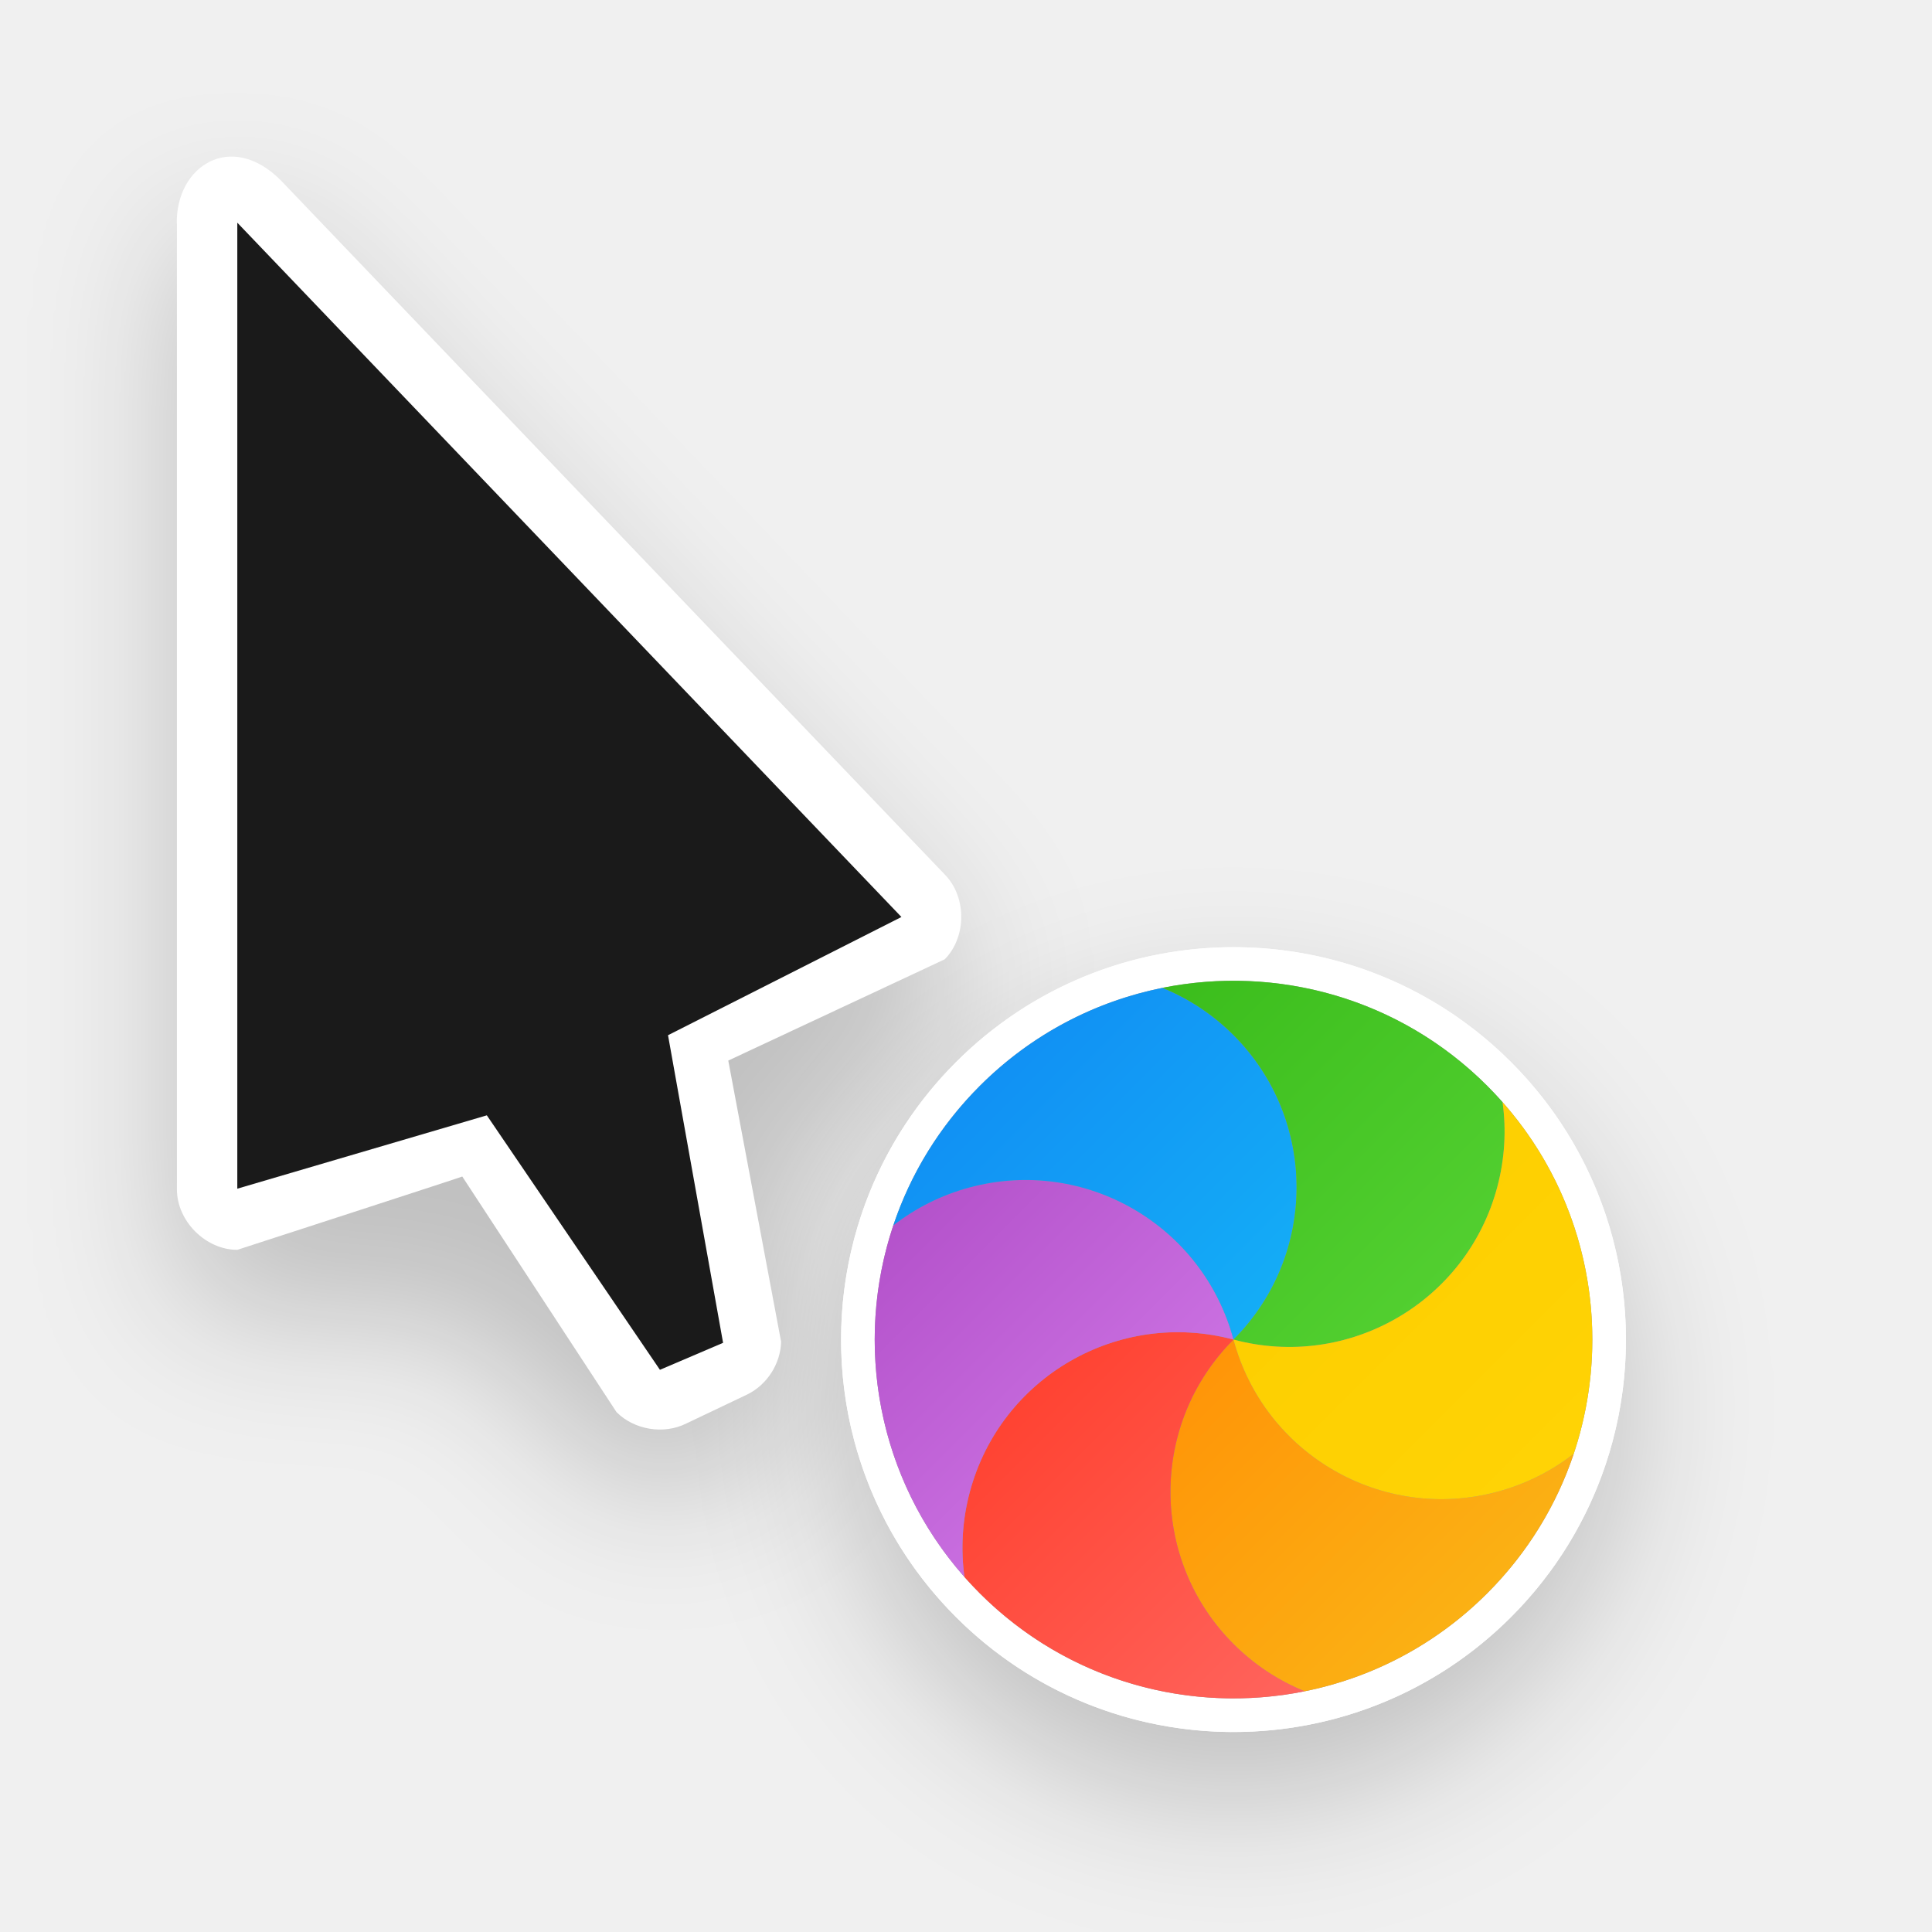
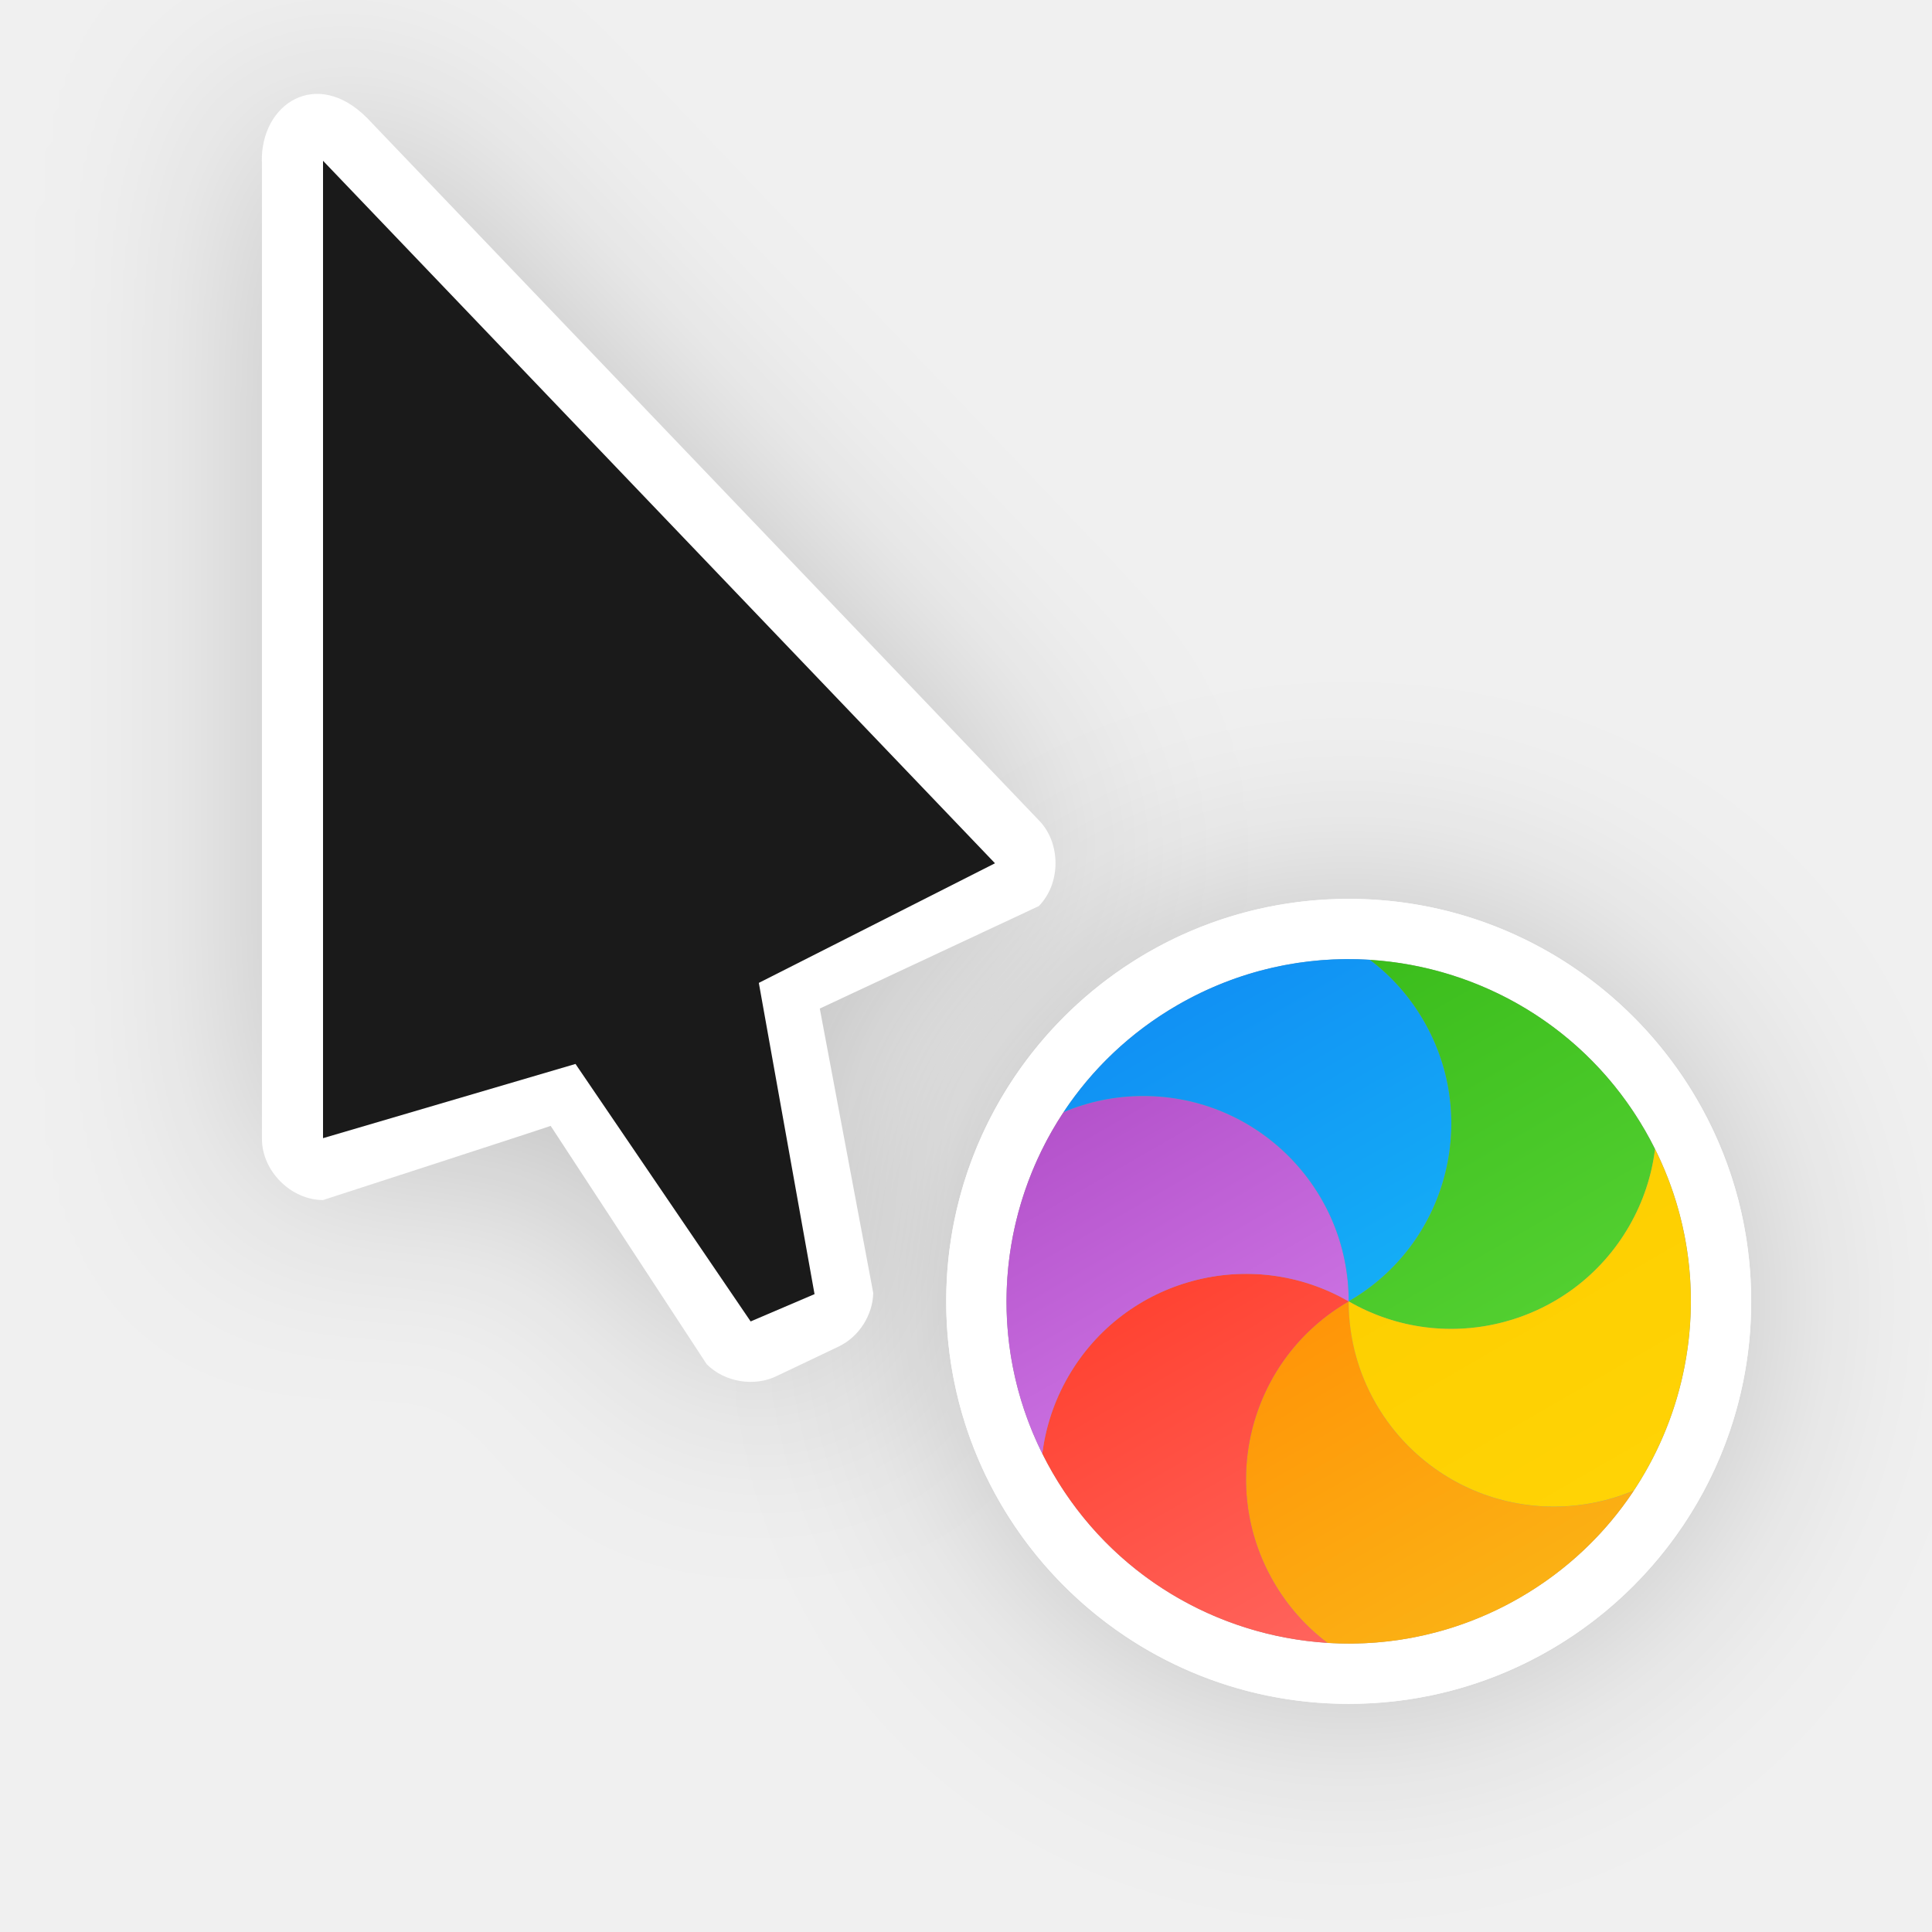
- <svg xmlns="http://www.w3.org/2000/svg" height="32" viewBox="0 0 32 32" width="32">
-   <linearGradient id="a" gradientTransform="matrix(1.028313 0 0 .9836115 343.323 796.7172)" gradientUnits="userSpaceOnUse" x1="17.871" x2="17.871" y1="7.669" y2="17.893">
-     <stop offset="0" stop-color="#fbb114" />
-     <stop offset="1" stop-color="#ff9508" />
+ <svg xmlns="http://www.w3.org/2000/svg" height="24" viewBox="0 0 24 24" width="24" version="1.1" id="svg82">
+   <defs id="defs86">
+     <filter style="color-interpolation-filters:sRGB" id="filter1719" x="-0.328" width="1.656" y="-0.202" height="1.404">
+       <feGaussianBlur stdDeviation="1.347" id="feGaussianBlur1721" />
+     </filter>
+     <filter style="color-interpolation-filters:sRGB" id="filter1723" x="-0.323" width="1.647" y="-0.323" height="1.647">
+       <feGaussianBlur stdDeviation="2.965" id="feGaussianBlur1725" />
+     </filter>
+   </defs>
+   <linearGradient id="a" gradientTransform="matrix(0.4579123,0,0,0.4380064,8.607332,9.250079)" gradientUnits="userSpaceOnUse" x1="17.871" x2="17.871" y1="7.669" y2="17.893">
+     <stop offset="0" stop-color="#fbb114" id="stop2" />
+     <stop offset="1" stop-color="#ff9508" id="stop4" />
  </linearGradient>
-   <linearGradient id="b" gradientTransform="matrix(.944652 0 0 1.070723 343.323 796.7172)" gradientUnits="userSpaceOnUse" x1="23.954" x2="23.954" y1="8.61" y2="19.256">
-     <stop offset="0" stop-color="#ff645d" />
-     <stop offset="1" stop-color="#ff4332" />
+   <linearGradient id="b" gradientTransform="matrix(0.4206575,0,0,0.4767976,8.607332,9.250079)" gradientUnits="userSpaceOnUse" x1="23.954" x2="23.954" y1="8.61" y2="19.256">
+     <stop offset="0" stop-color="#ff645d" id="stop7" />
+     <stop offset="1" stop-color="#ff4332" id="stop9" />
  </linearGradient>
-   <linearGradient id="c" gradientTransform="matrix(1.103708 0 0 .9164209 343.323 796.7172)" gradientUnits="userSpaceOnUse" x1="20.127" x2="20.127" y1="19.205" y2="29.033">
-     <stop offset="0" stop-color="#ca70e1" />
-     <stop offset="1" stop-color="#b452cb" />
+   <linearGradient id="c" gradientTransform="matrix(0.4914857,0,0,0.4080861,8.607332,9.250079)" gradientUnits="userSpaceOnUse" x1="20.127" x2="20.127" y1="19.205" y2="29.033">
+     <stop offset="0" stop-color="#ca70e1" id="stop12" />
+     <stop offset="1" stop-color="#b452cb" id="stop14" />
  </linearGradient>
-   <linearGradient id="d" gradientTransform="matrix(1.028313 0 0 .9836116 343.323 796.7172)" gradientUnits="userSpaceOnUse" x1="16.36" x2="16.36" y1="17.893" y2="28.118">
-     <stop offset="0" stop-color="#14adf6" />
-     <stop offset="1" stop-color="#1191f4" />
+   <linearGradient id="d" gradientTransform="matrix(0.4579123,0,0,0.4380064,8.607332,9.250079)" gradientUnits="userSpaceOnUse" x1="16.36" x2="16.36" y1="17.893" y2="28.118">
+     <stop offset="0" stop-color="#14adf6" id="stop17" />
+     <stop offset="1" stop-color="#1191f4" id="stop19" />
  </linearGradient>
-   <linearGradient id="e" gradientTransform="matrix(.944652 0 0 1.070723 343.323 796.7172)" gradientUnits="userSpaceOnUse" x1="13.308" x2="13.308" y1="13.619" y2="24.265">
-     <stop offset="0" stop-color="#52cf30" />
-     <stop offset="1" stop-color="#3bbd1c" />
+   <linearGradient id="e" gradientTransform="matrix(0.4206575,0,0,0.4767976,8.607332,9.250079)" gradientUnits="userSpaceOnUse" x1="13.308" x2="13.308" y1="13.619" y2="24.265">
+     <stop offset="0" stop-color="#52cf30" id="stop22" />
+     <stop offset="1" stop-color="#3bbd1c" id="stop24" />
  </linearGradient>
-   <linearGradient id="f" gradientTransform="matrix(1.103708 0 0 .9164209 343.323 796.7172)" gradientUnits="userSpaceOnUse" x1="11.766" x2="11.766" y1="9.377" y2="19.205">
-     <stop offset="0" stop-color="#ffd305" />
-     <stop offset="1" stop-color="#fdcf01" />
+   <linearGradient id="f" gradientTransform="matrix(0.4914857,0,0,0.4080861,8.607332,9.250079)" gradientUnits="userSpaceOnUse" x1="11.766" x2="11.766" y1="9.377" y2="19.205">
+     <stop offset="0" stop-color="#ffd305" id="stop27" />
+     <stop offset="1" stop-color="#fdcf01" id="stop29" />
  </linearGradient>
-   <filter id="g" color-interpolation-filters="sRGB" height="1.272" width="1.441" x="-.22" y="-.136">
-     <feGaussianBlur stdDeviation="1.192" />
+   <filter id="g" height="1.272" width="1.441" x="-0.22" y="-0.136" style="color-interpolation-filters:sRGB">
+     <feGaussianBlur stdDeviation="1.192" id="feGaussianBlur32" />
  </filter>
-   <filter id="h" color-interpolation-filters="sRGB" height="1.444" width="1.444" x="-.222" y="-.222">
-     <feGaussianBlur stdDeviation="1.202" />
+   <filter id="h" height="1.444" width="1.444" x="-0.222" y="-0.222" style="color-interpolation-filters:sRGB">
+     <feGaussianBlur stdDeviation="1.202" id="feGaussianBlur35" />
  </filter>
-   <g transform="translate(0 -1020.362)">
-     <path d="m20.431 1037.164c-3.59 0-6.5 2.91-6.5 6.5 0 3.59 2.91 6.5 6.5 6.5s6.5-2.91 6.5-6.5c0-3.59-2.91-6.5-6.5-6.5z" filter="url(#h)" opacity=".2" />
-     <path d="m3.743 1024.071c-.467.055-.823.498-.812 1.094v16c0.0.524.476 1 1 1h3.594l2.687 2.688c.295.295.783.375 1.156.188l1-.5c.328-.159.554-.51.562-.875v-3.594l2.719-2.719c.365-.37.365-1.036 0-1.406l-11-11.5c-.307-.307-.626-.408-.906-.375z" filter="url(#g)" opacity=".2" />
-     <g transform="translate(-160.2785 260.9164)">
-       <path d="m163.209 763.147v16c0.0.524.476 1 1 1 0 0 3.883-1.259 3.726-1.215l2.555 3.903c.295.295.783.375 1.156.188l1.008-.48c.328-.159.554-.51.562-.875l-.875-4.656 3.585-1.677c.365-.37.365-1.037 0-1.406l-11-11.5c-.82-.82-1.736-.235-1.719.719z" fill="#fff" />
-       <path d="m164.209 779.134v-16l11 11.5-3.866 1.958.912 5.095-1.046.447-2.867-4.215z" fill="#1a1a1a" />
-     </g>
-     <g fill-rule="evenodd" transform="matrix(-.4178554 .4178553 -.4178161 -.4178161 511.4794 1231.971)">
-       <g fill="#fff">
-         <circle cx="360.923" cy="814.317" r="11" />
-         <path d="m367.005 805.15c.333.789.518 1.656.518 2.567 0 3.645-2.955 6.6-6.6 6.6 1.823-3.157.741-7.193-2.416-9.016-.789-.456-1.633-.73-2.484-.835 1.475-.735 3.139-1.149 4.9-1.149 2.249 0 4.34.675 6.082 1.833z" />
-         <path d="m371.902 815.002c-.516.683-1.175 1.276-1.963 1.731-3.157 1.823-7.193.741-9.016-2.416 3.645 0 6.6-2.955 6.6-6.6 0-.91-.184-1.778-.518-2.567 2.964 1.971 4.918 5.341 4.918 9.167 0 .23-.007.459-.021.685z" />
-         <path d="m365.823 824.168c-.851-.106-1.695-.38-2.484-.835-3.157-1.823-4.238-5.859-2.416-9.016 1.823 3.157 5.859 4.238 9.016 2.416.788-.455 1.447-1.048 1.963-1.731-.247 4.022-2.656 7.46-6.079 9.166z" />
-         <path d="m354.841 823.484c-.333-.789-.518-1.656-.518-2.567 0-3.645 2.955-6.6 6.6-6.6-1.823 3.157-.741 7.193 2.416 9.016.789.456 1.633.73 2.484.835-1.475.735-3.139 1.149-4.9 1.149-2.249 0-4.34-.675-6.082-1.833z" />
-         <path d="m349.944 813.632c.516-.683 1.175-1.276 1.963-1.731 3.157-1.823 7.193-.741 9.016 2.416-3.645 0-6.6 2.955-6.6 6.6 0 .91.184 1.778.518 2.567-2.964-1.971-4.918-5.341-4.918-9.167 0-.23.007-.459.021-.685z" />
-         <path d="m356.023 804.466c.851.106 1.695.38 2.484.835 3.157 1.823 4.238 5.859 2.416 9.016-1.823-3.157-5.859-4.238-9.016-2.416-.788.455-1.447 1.048-1.963 1.731.247-4.022 2.656-7.46 6.079-9.166z" />
-       </g>
-       <circle cx="360.923" cy="814.317" fill="#959595" r="10.057" />
-       <path d="m366.484 805.936c.305.721.473 1.514.473 2.347 0 3.333-2.702 6.034-6.034 6.034 1.666-2.886.677-6.577-2.209-8.243-.722-.417-1.493-.667-2.271-.764 1.349-.672 2.87-1.05 4.48-1.05 2.056 0 3.968.617 5.561 1.676z" fill="url(#a)" />
-       <path d="m370.961 814.944c-.472.624-1.074 1.166-1.795 1.582-2.886 1.666-6.577.677-8.243-2.209 3.333 0 6.034-2.702 6.034-6.034 0-.832-.169-1.625-.473-2.347 2.71 1.802 4.496 4.883 4.496 8.381 0 .21-.007.419-.019.626z" fill="url(#b)" />
-       <path d="m365.403 823.324c-.778-.097-1.55-.347-2.271-.764-2.886-1.666-3.875-5.357-2.209-8.243 1.666 2.886 5.357 3.875 8.243 2.209.72-.416 1.323-.958 1.795-1.582-.226 3.678-2.428 6.821-5.558 8.38z" fill="url(#c)" />
-       <path d="m355.362 822.698c-.305-.721-.473-1.514-.473-2.347 0-3.333 2.702-6.034 6.034-6.034-1.666 2.886-.677 6.577 2.209 8.243.722.417 1.493.667 2.271.764-1.349.672-2.87 1.05-4.48 1.05-2.056 0-3.968-.617-5.561-1.676z" fill="url(#d)" />
-       <path d="m350.885 813.691c.472-.624 1.074-1.166 1.795-1.582 2.886-1.666 6.577-.677 8.243 2.209-3.333 0-6.034 2.702-6.034 6.034 0 .832.169 1.625.473 2.347-2.71-1.802-4.496-4.883-4.496-8.381 0-.21.007-.419.019-.626z" fill="url(#e)" />
-       <path d="m356.443 805.31c.778.097 1.55.347 2.271.764 2.886 1.666 3.875 5.357 2.209 8.243-1.666-2.886-5.357-3.875-8.243-2.209-.72.416-1.323.958-1.795 1.582.226-3.678 2.428-6.821 5.558-8.38z" fill="url(#f)" />
+   <path style="opacity:0.2;fill:#000000;fill-opacity:1;stroke-width:0.759;filter:url(#filter1719)" id="path1677" d="M 3.254,2.007 V 14.149 c 3.8e-5,0.397 0.362,0.759 0.759,0.759 0,0 2.946,-0.956 2.828,-0.922 l 1.939,2.962 c 0.224,0.224 0.594,0.284 0.877,0.142 l 0.765,-0.364 c 0.249,-0.121 0.42,-0.387 0.427,-0.664 l -0.664,-3.533 2.721,-1.272 c 0.277,-0.281 0.277,-0.787 0,-1.067 L 4.558,1.462 C 3.936,0.84 3.241,1.284 3.254,2.007 Z" />
+   <g transform="matrix(0.4545453,0,0,0.4545453,-147.3018,-353.978)" style="opacity:0.2;fill:#000000;fill-opacity:1;fill-rule:evenodd;filter:url(#filter1723)" id="g1697">
+     <circle id="circle1683" r="11" cy="814.317" cx="360.923" style="fill:#000000;fill-opacity:1" />
+     <path id="path1685" d="m 367.005,805.15 c 0.333,0.789 0.518,1.656 0.518,2.567 0,3.645 -2.955,6.6 -6.6,6.6 1.823,-3.157 0.741,-7.193 -2.416,-9.016 -0.789,-0.456 -1.633,-0.73 -2.484,-0.835 1.475,-0.735 3.139,-1.149 4.9,-1.149 2.249,0 4.34,0.675 6.082,1.833 z" style="fill:#000000;fill-opacity:1" />
+     <path id="path1687" d="m 371.902,815.002 c -0.516,0.683 -1.175,1.276 -1.963,1.731 -3.157,1.823 -7.193,0.741 -9.016,-2.416 3.645,0 6.6,-2.955 6.6,-6.6 0,-0.91 -0.184,-1.778 -0.518,-2.567 2.964,1.971 4.918,5.341 4.918,9.167 0,0.23 -0.007,0.459 -0.021,0.685 z" style="fill:#000000;fill-opacity:1" />
+     <path id="path1689" d="m 365.823,824.168 c -0.851,-0.106 -1.695,-0.38 -2.484,-0.835 -3.157,-1.823 -4.238,-5.859 -2.416,-9.016 1.823,3.157 5.859,4.238 9.016,2.416 0.788,-0.455 1.447,-1.048 1.963,-1.731 -0.247,4.022 -2.656,7.46 -6.079,9.166 z" style="fill:#000000;fill-opacity:1" />
+     <path id="path1691" d="m 354.841,823.484 c -0.333,-0.789 -0.518,-1.656 -0.518,-2.567 0,-3.645 2.955,-6.6 6.6,-6.6 -1.823,3.157 -0.741,7.193 2.416,9.016 0.789,0.456 1.633,0.73 2.484,0.835 -1.475,0.735 -3.139,1.149 -4.9,1.149 -2.249,0 -4.34,-0.675 -6.082,-1.833 z" style="fill:#000000;fill-opacity:1" />
+     <path id="path1693" d="m 349.944,813.632 c 0.516,-0.683 1.175,-1.276 1.963,-1.731 3.157,-1.823 7.193,-0.741 9.016,2.416 -3.645,0 -6.6,2.955 -6.6,6.6 0,0.91 0.184,1.778 0.518,2.567 -2.964,-1.971 -4.918,-5.341 -4.918,-9.167 0,-0.23 0.007,-0.459 0.021,-0.685 z" style="fill:#000000;fill-opacity:1" />
+     <path id="path1695" d="m 356.023,804.466 c 0.851,0.106 1.695,0.38 2.484,0.835 3.157,1.823 4.238,5.859 2.416,9.016 -1.823,-3.157 -5.859,-4.238 -9.016,-2.416 -0.788,0.455 -1.447,1.048 -1.963,1.731 0.247,-4.022 2.656,-7.46 6.079,-9.166 z" style="fill:#000000;fill-opacity:1" />
+   </g>
+   <g id="g46" transform="matrix(0.7588509,0,0,0.7588509,-120.5974,-577.1077)">
+     <path style="fill:#ffffff" id="path42" d="m 163.209,763.147 v 16 c 5e-5,0.524 0.476,1 1,1 0,0 3.883,-1.259 3.726,-1.215 l 2.555,3.903 c 0.295,0.295 0.783,0.375 1.156,0.188 l 1.008,-0.48 c 0.328,-0.159 0.554,-0.51 0.562,-0.875 l -0.875,-4.656 3.585,-1.677 c 0.365,-0.37 0.365,-1.037 0,-1.406 l -11,-11.5 c -0.82,-0.82 -1.736,-0.235 -1.719,0.719 z" />
+     <path style="fill:#1a1a1a" id="path44" d="m 164.209,779.134 v -16 l 11,11.5 -3.866,1.958 0.912,5.095 -1.046,0.447 -2.867,-4.215 z" />
+   </g>
+   <g id="g62" style="fill:#ffffff;fill-rule:evenodd" transform="matrix(0.4545453,0,0,0.4545453,-147.3018,-353.978)">
+     <circle cx="360.923" cy="814.317" r="11" id="circle48" />
+     <path d="m 367.005,805.15 c 0.333,0.789 0.518,1.656 0.518,2.567 0,3.645 -2.955,6.6 -6.6,6.6 1.823,-3.157 0.741,-7.193 -2.416,-9.016 -0.789,-0.456 -1.633,-0.73 -2.484,-0.835 1.475,-0.735 3.139,-1.149 4.9,-1.149 2.249,0 4.34,0.675 6.082,1.833 z" id="path50" />
+     <path d="m 371.902,815.002 c -0.516,0.683 -1.175,1.276 -1.963,1.731 -3.157,1.823 -7.193,0.741 -9.016,-2.416 3.645,0 6.6,-2.955 6.6,-6.6 0,-0.91 -0.184,-1.778 -0.518,-2.567 2.964,1.971 4.918,5.341 4.918,9.167 0,0.23 -0.007,0.459 -0.021,0.685 z" id="path52" />
+     <path d="m 365.823,824.168 c -0.851,-0.106 -1.695,-0.38 -2.484,-0.835 -3.157,-1.823 -4.238,-5.859 -2.416,-9.016 1.823,3.157 5.859,4.238 9.016,2.416 0.788,-0.455 1.447,-1.048 1.963,-1.731 -0.247,4.022 -2.656,7.46 -6.079,9.166 z" id="path54" />
+     <path d="m 354.841,823.484 c -0.333,-0.789 -0.518,-1.656 -0.518,-2.567 0,-3.645 2.955,-6.6 6.6,-6.6 -1.823,3.157 -0.741,7.193 2.416,9.016 0.789,0.456 1.633,0.73 2.484,0.835 -1.475,0.735 -3.139,1.149 -4.9,1.149 -2.249,0 -4.34,-0.675 -6.082,-1.833 z" id="path56" />
+     <path d="m 349.944,813.632 c 0.516,-0.683 1.175,-1.276 1.963,-1.731 3.157,-1.823 7.193,-0.741 9.016,2.416 -3.645,0 -6.6,2.955 -6.6,6.6 0,0.91 0.184,1.778 0.518,2.567 -2.964,-1.971 -4.918,-5.341 -4.918,-9.167 0,-0.23 0.007,-0.459 0.021,-0.685 z" id="path58" />
+     <path d="m 356.023,804.466 c 0.851,0.106 1.695,0.38 2.484,0.835 3.157,1.823 4.238,5.859 2.416,9.016 -1.823,-3.157 -5.859,-4.238 -9.016,-2.416 -0.788,0.455 -1.447,1.048 -1.963,1.731 0.247,-4.022 2.656,-7.46 6.079,-9.166 z" id="path60" />
+   </g>
+   <g id="g1646" transform="rotate(150,16.63916,16.81302)">
+     <circle style="fill:#959595;fill-rule:evenodd;stroke-width:0.423" id="circle64" r="4.25" cy="17.316" cx="16.216" />
+     <g transform="matrix(0.9489808,0,0,0.9489808,0.6105051,1.100282)" id="g1636">
+       <path d="m 18.921,13.355 c 0.136,0.321 0.211,0.674 0.211,1.045 0,1.484 -1.203,2.687 -2.687,2.687 0.742,-1.285 0.302,-2.929 -0.984,-3.671 -0.321,-0.185 -0.665,-0.297 -1.011,-0.34 0.601,-0.299 1.278,-0.468 1.995,-0.468 0.916,0 1.767,0.275 2.476,0.746 z" id="path66" style="fill:url(#a);fill-rule:evenodd;stroke-width:0.445" />
+       <path d="m 20.915,17.366 c -0.21,0.278 -0.478,0.519 -0.799,0.705 -1.285,0.742 -2.929,0.302 -3.671,-0.984 1.484,0 2.687,-1.203 2.687,-2.687 0,-0.371 -0.075,-0.724 -0.211,-1.045 1.207,0.802 2.002,2.174 2.002,3.732 0,0.094 -0.003,0.187 -0.009,0.279 z" id="path68" style="fill:url(#b);fill-rule:evenodd;stroke-width:0.445" />
+       <path d="m 18.44,21.098 c -0.346,-0.043 -0.69,-0.155 -1.011,-0.34 -1.285,-0.742 -1.726,-2.385 -0.984,-3.671 0.742,1.285 2.385,1.726 3.671,0.984 0.321,-0.185 0.589,-0.427 0.799,-0.705 -0.101,1.638 -1.081,3.037 -2.475,3.732 z" id="path70" style="fill:url(#c);fill-rule:evenodd;stroke-width:0.445" />
+       <path d="m 13.968,20.82 c -0.136,-0.321 -0.211,-0.674 -0.211,-1.045 0,-1.484 1.203,-2.687 2.687,-2.687 -0.742,1.285 -0.302,2.929 0.984,3.671 0.321,0.186 0.665,0.297 1.011,0.34 -0.601,0.299 -1.278,0.468 -1.995,0.468 -0.916,0 -1.767,-0.275 -2.476,-0.746 z" id="path72" style="fill:url(#d);fill-rule:evenodd;stroke-width:0.445" />
+       <path d="m 11.975,16.809 c 0.21,-0.278 0.478,-0.519 0.799,-0.705 1.285,-0.742 2.929,-0.302 3.671,0.984 -1.484,0 -2.687,1.203 -2.687,2.687 0,0.371 0.075,0.724 0.211,1.045 -1.207,-0.802 -2.002,-2.174 -2.002,-3.732 0,-0.094 0.003,-0.187 0.009,-0.279 z" id="path74" style="fill:url(#e);fill-rule:evenodd;stroke-width:0.445" />
+       <path d="m 14.45,13.077 c 0.346,0.043 0.69,0.155 1.011,0.34 1.285,0.742 1.726,2.385 0.984,3.671 -0.742,-1.285 -2.385,-1.726 -3.671,-0.984 -0.321,0.185 -0.589,0.427 -0.799,0.705 0.101,-1.638 1.081,-3.037 2.475,-3.732 z" id="path76" style="fill:url(#f);fill-rule:evenodd;stroke-width:0.445" />
    </g>
  </g>
</svg>
